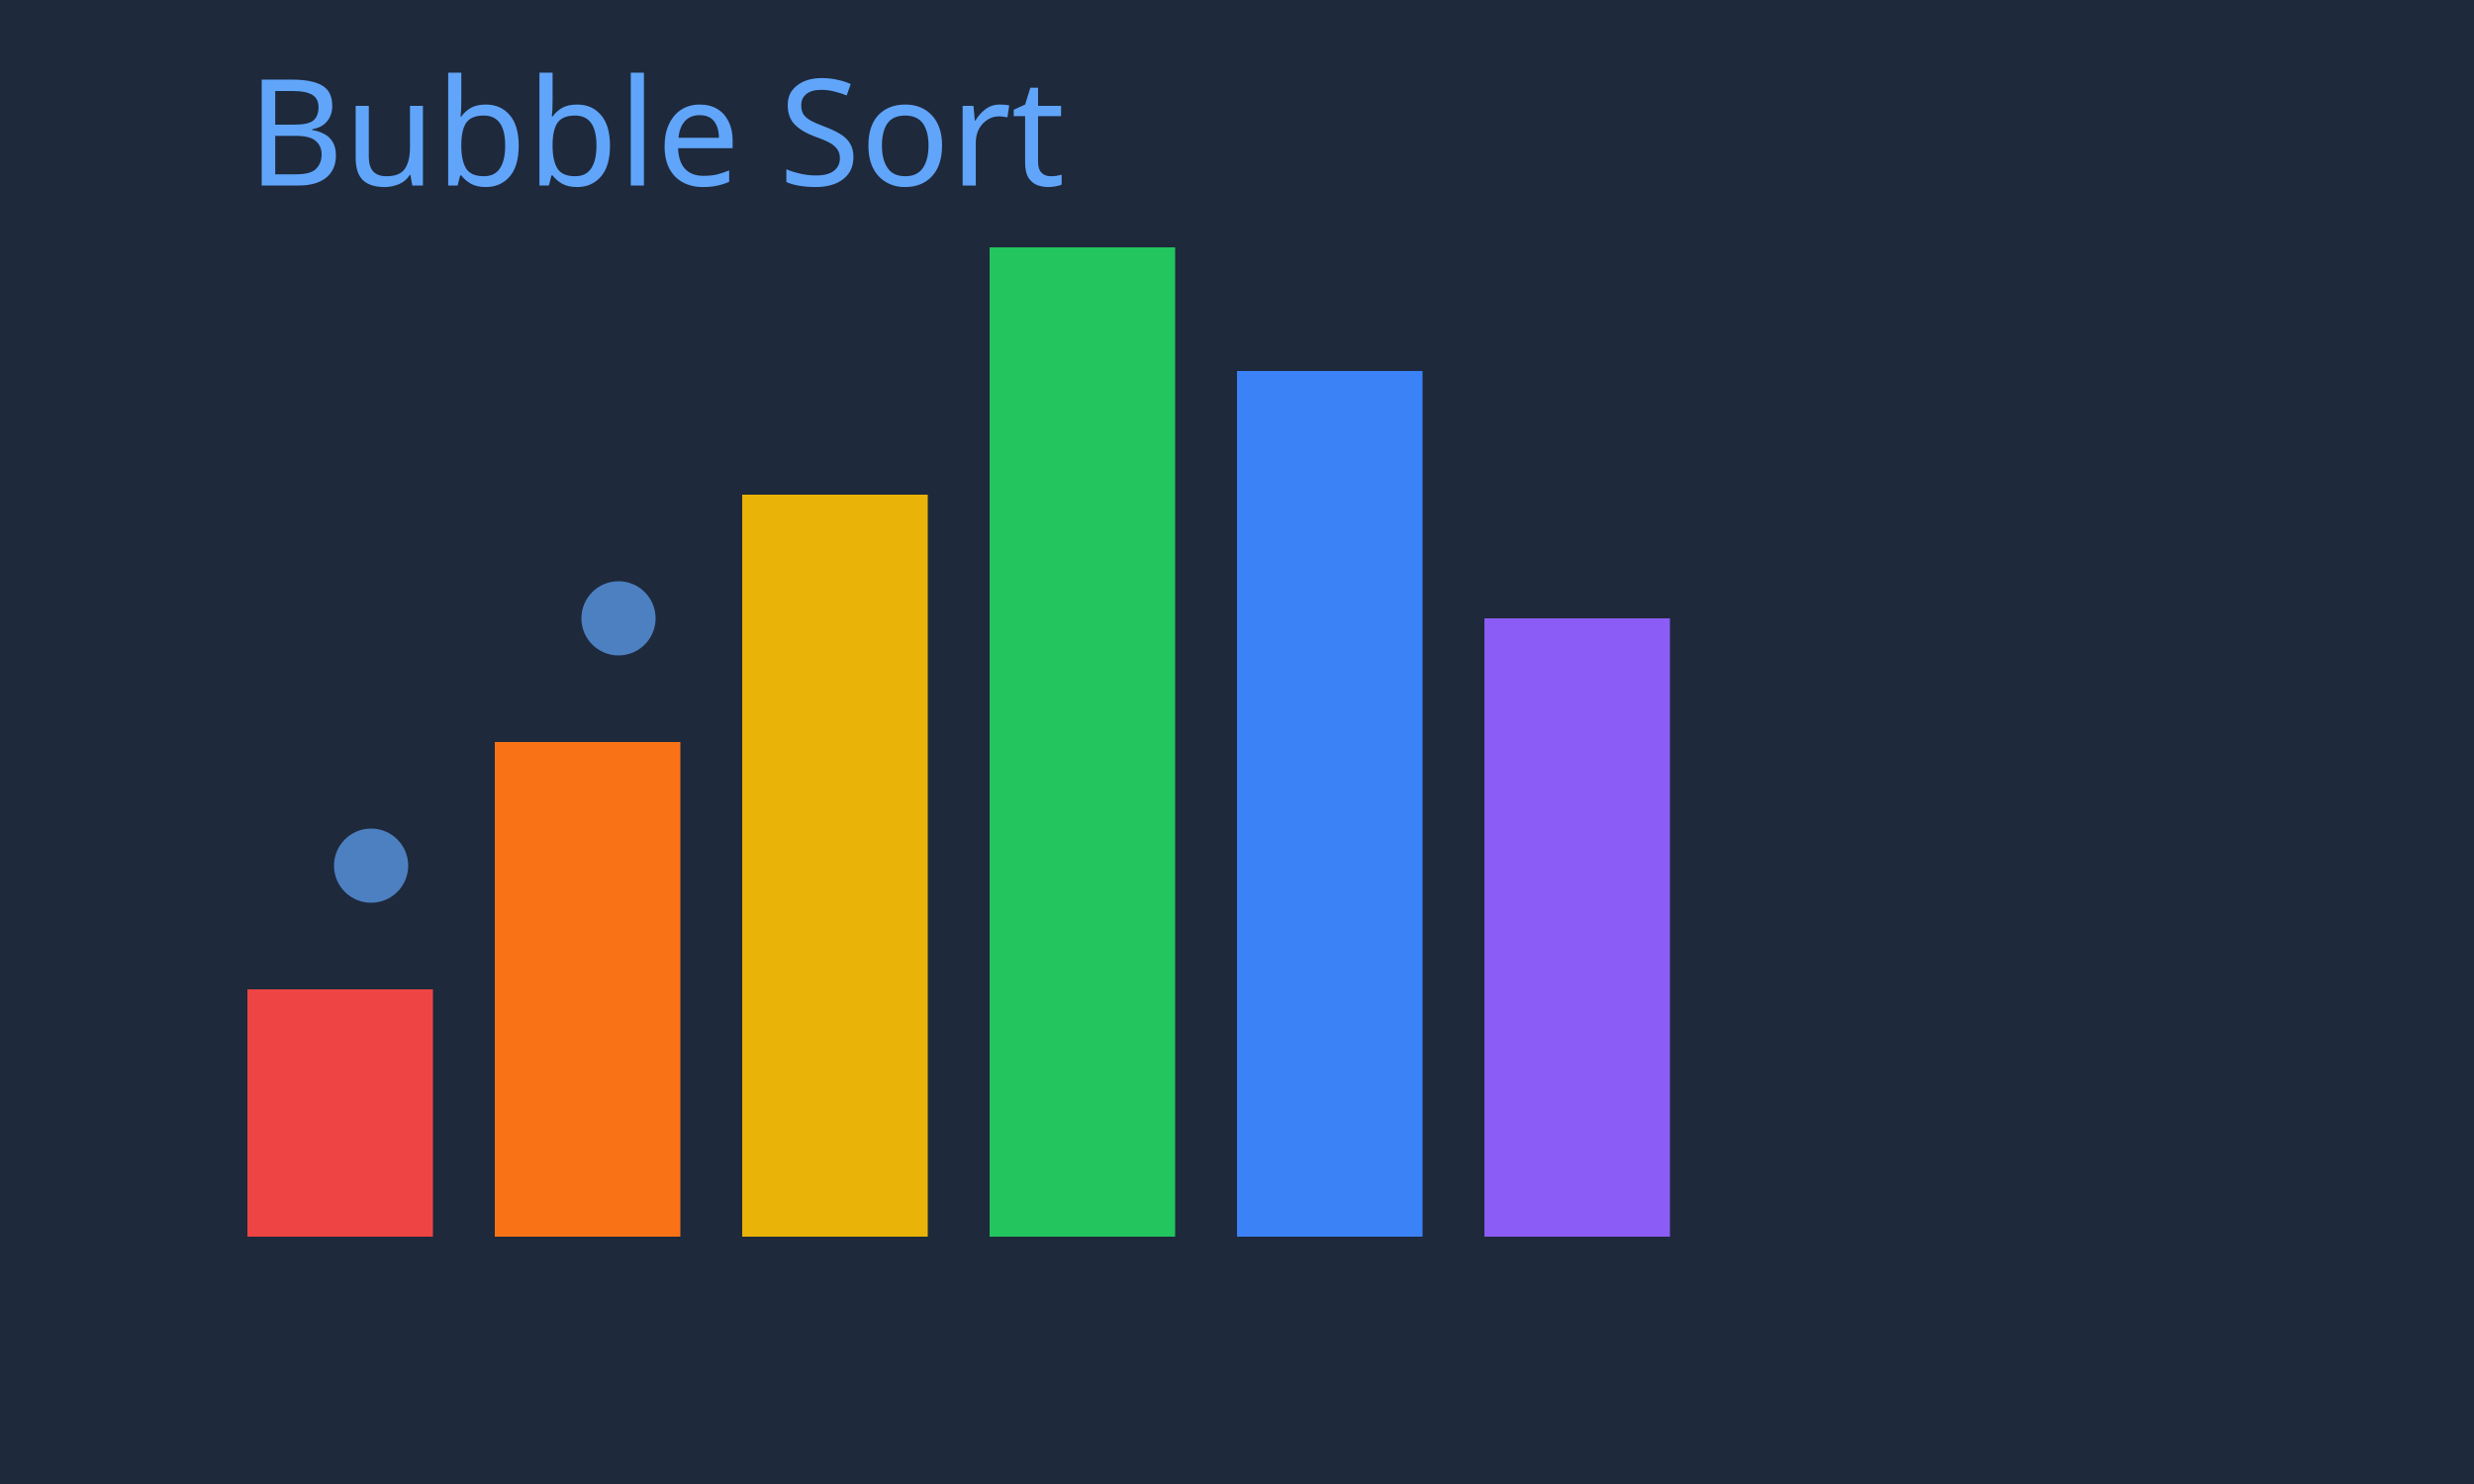
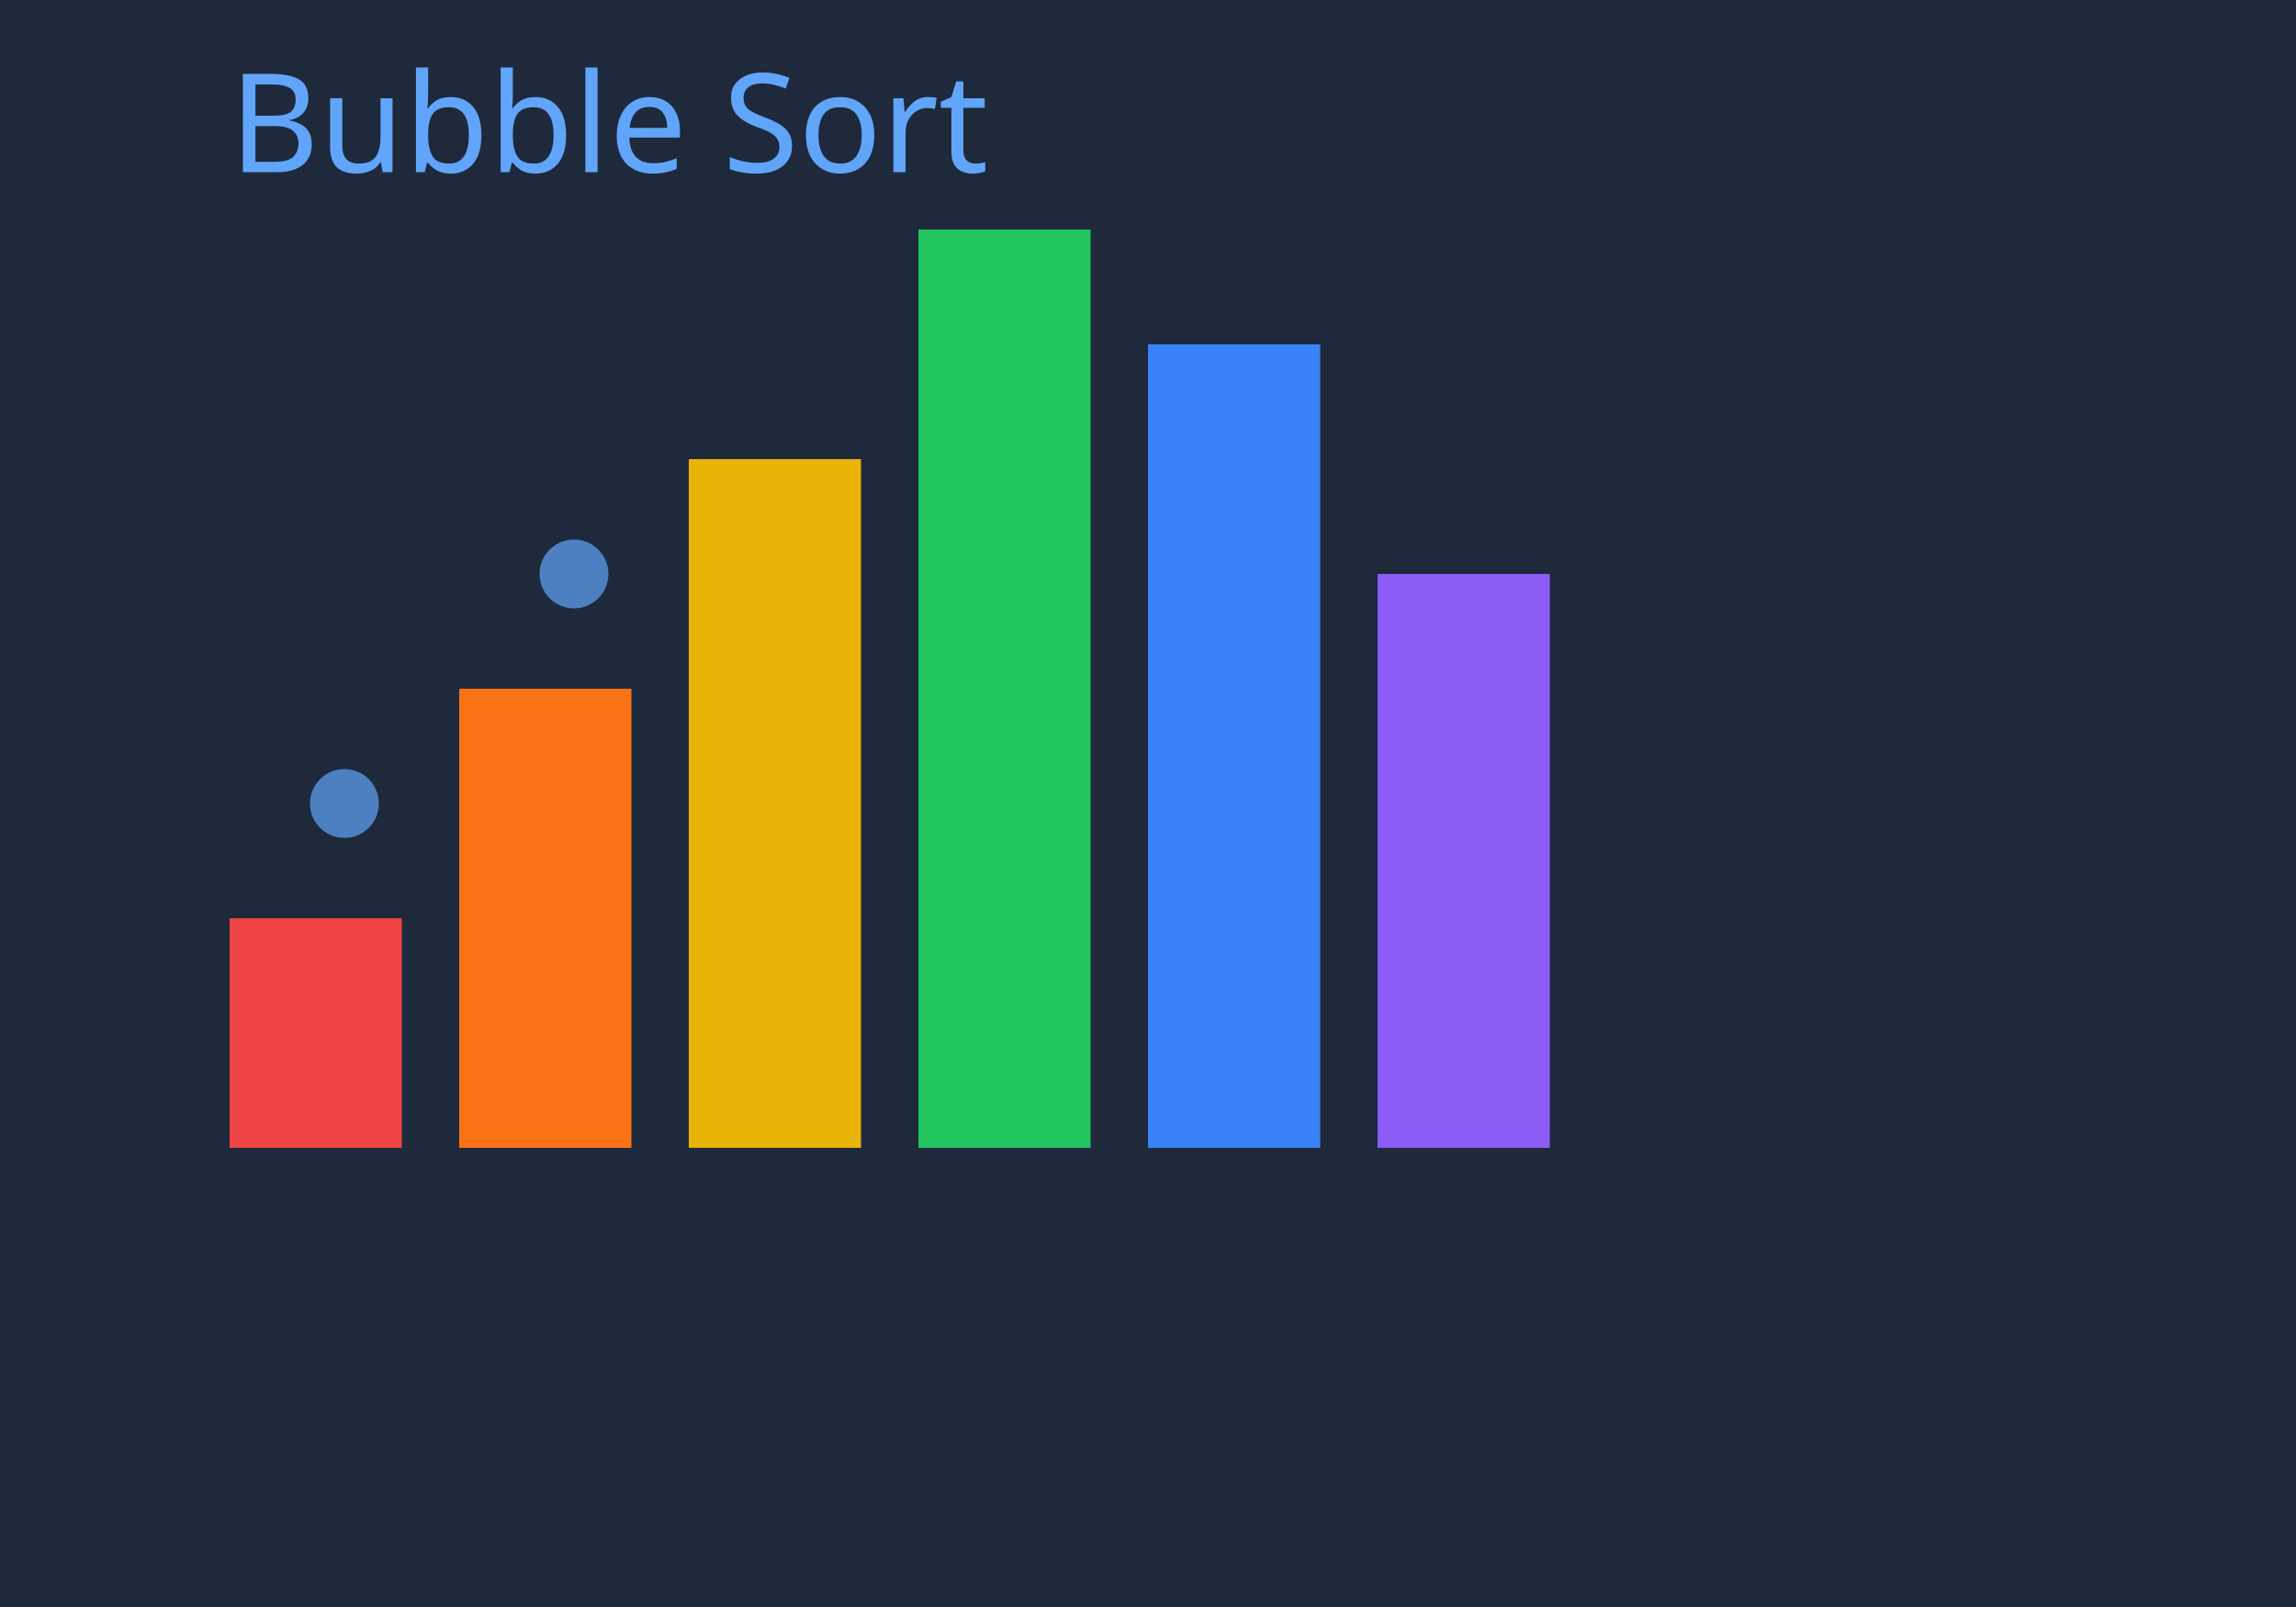
- <svg xmlns="http://www.w3.org/2000/svg" width="200" height="120">
-   <rect width="200" height="120" fill="#1e293b" />
+ <svg xmlns="http://www.w3.org/2000/svg" width="200" height="140">
+   <rect width="200" height="140" fill="#1e293b" />
  <g transform="translate(20,20)">
    <text x="0" y="-5" fill="#60a5fa" font-family="sans-serif" font-size="12">Bubble Sort</text>
    <rect x="0" y="60" width="15" height="20" fill="#ef4444">
      <animate attributeName="x" values="0;20;0" dur="2s" repeatCount="indefinite" />
    </rect>
    <rect x="20" y="40" width="15" height="40" fill="#f97316">
      <animate attributeName="x" values="20;0;20" dur="2s" repeatCount="indefinite" />
    </rect>
    <rect x="40" y="20" width="15" height="60" fill="#eab308" />
    <rect x="60" y="0" width="15" height="80" fill="#22c55e" />
    <rect x="80" y="10" width="15" height="70" fill="#3b82f6" />
    <rect x="100" y="30" width="15" height="50" fill="#8b5cf6" />
    <circle cx="10" cy="50" r="3" fill="#60a5fa" opacity="0.7">
      <animate attributeName="opacity" values="0.7;1;0.7" dur="1s" repeatCount="indefinite" />
    </circle>
    <circle cx="30" cy="30" r="3" fill="#60a5fa" opacity="0.7">
      <animate attributeName="opacity" values="0.7;1;0.7" dur="1s" repeatCount="indefinite" />
    </circle>
  </g>
</svg>
